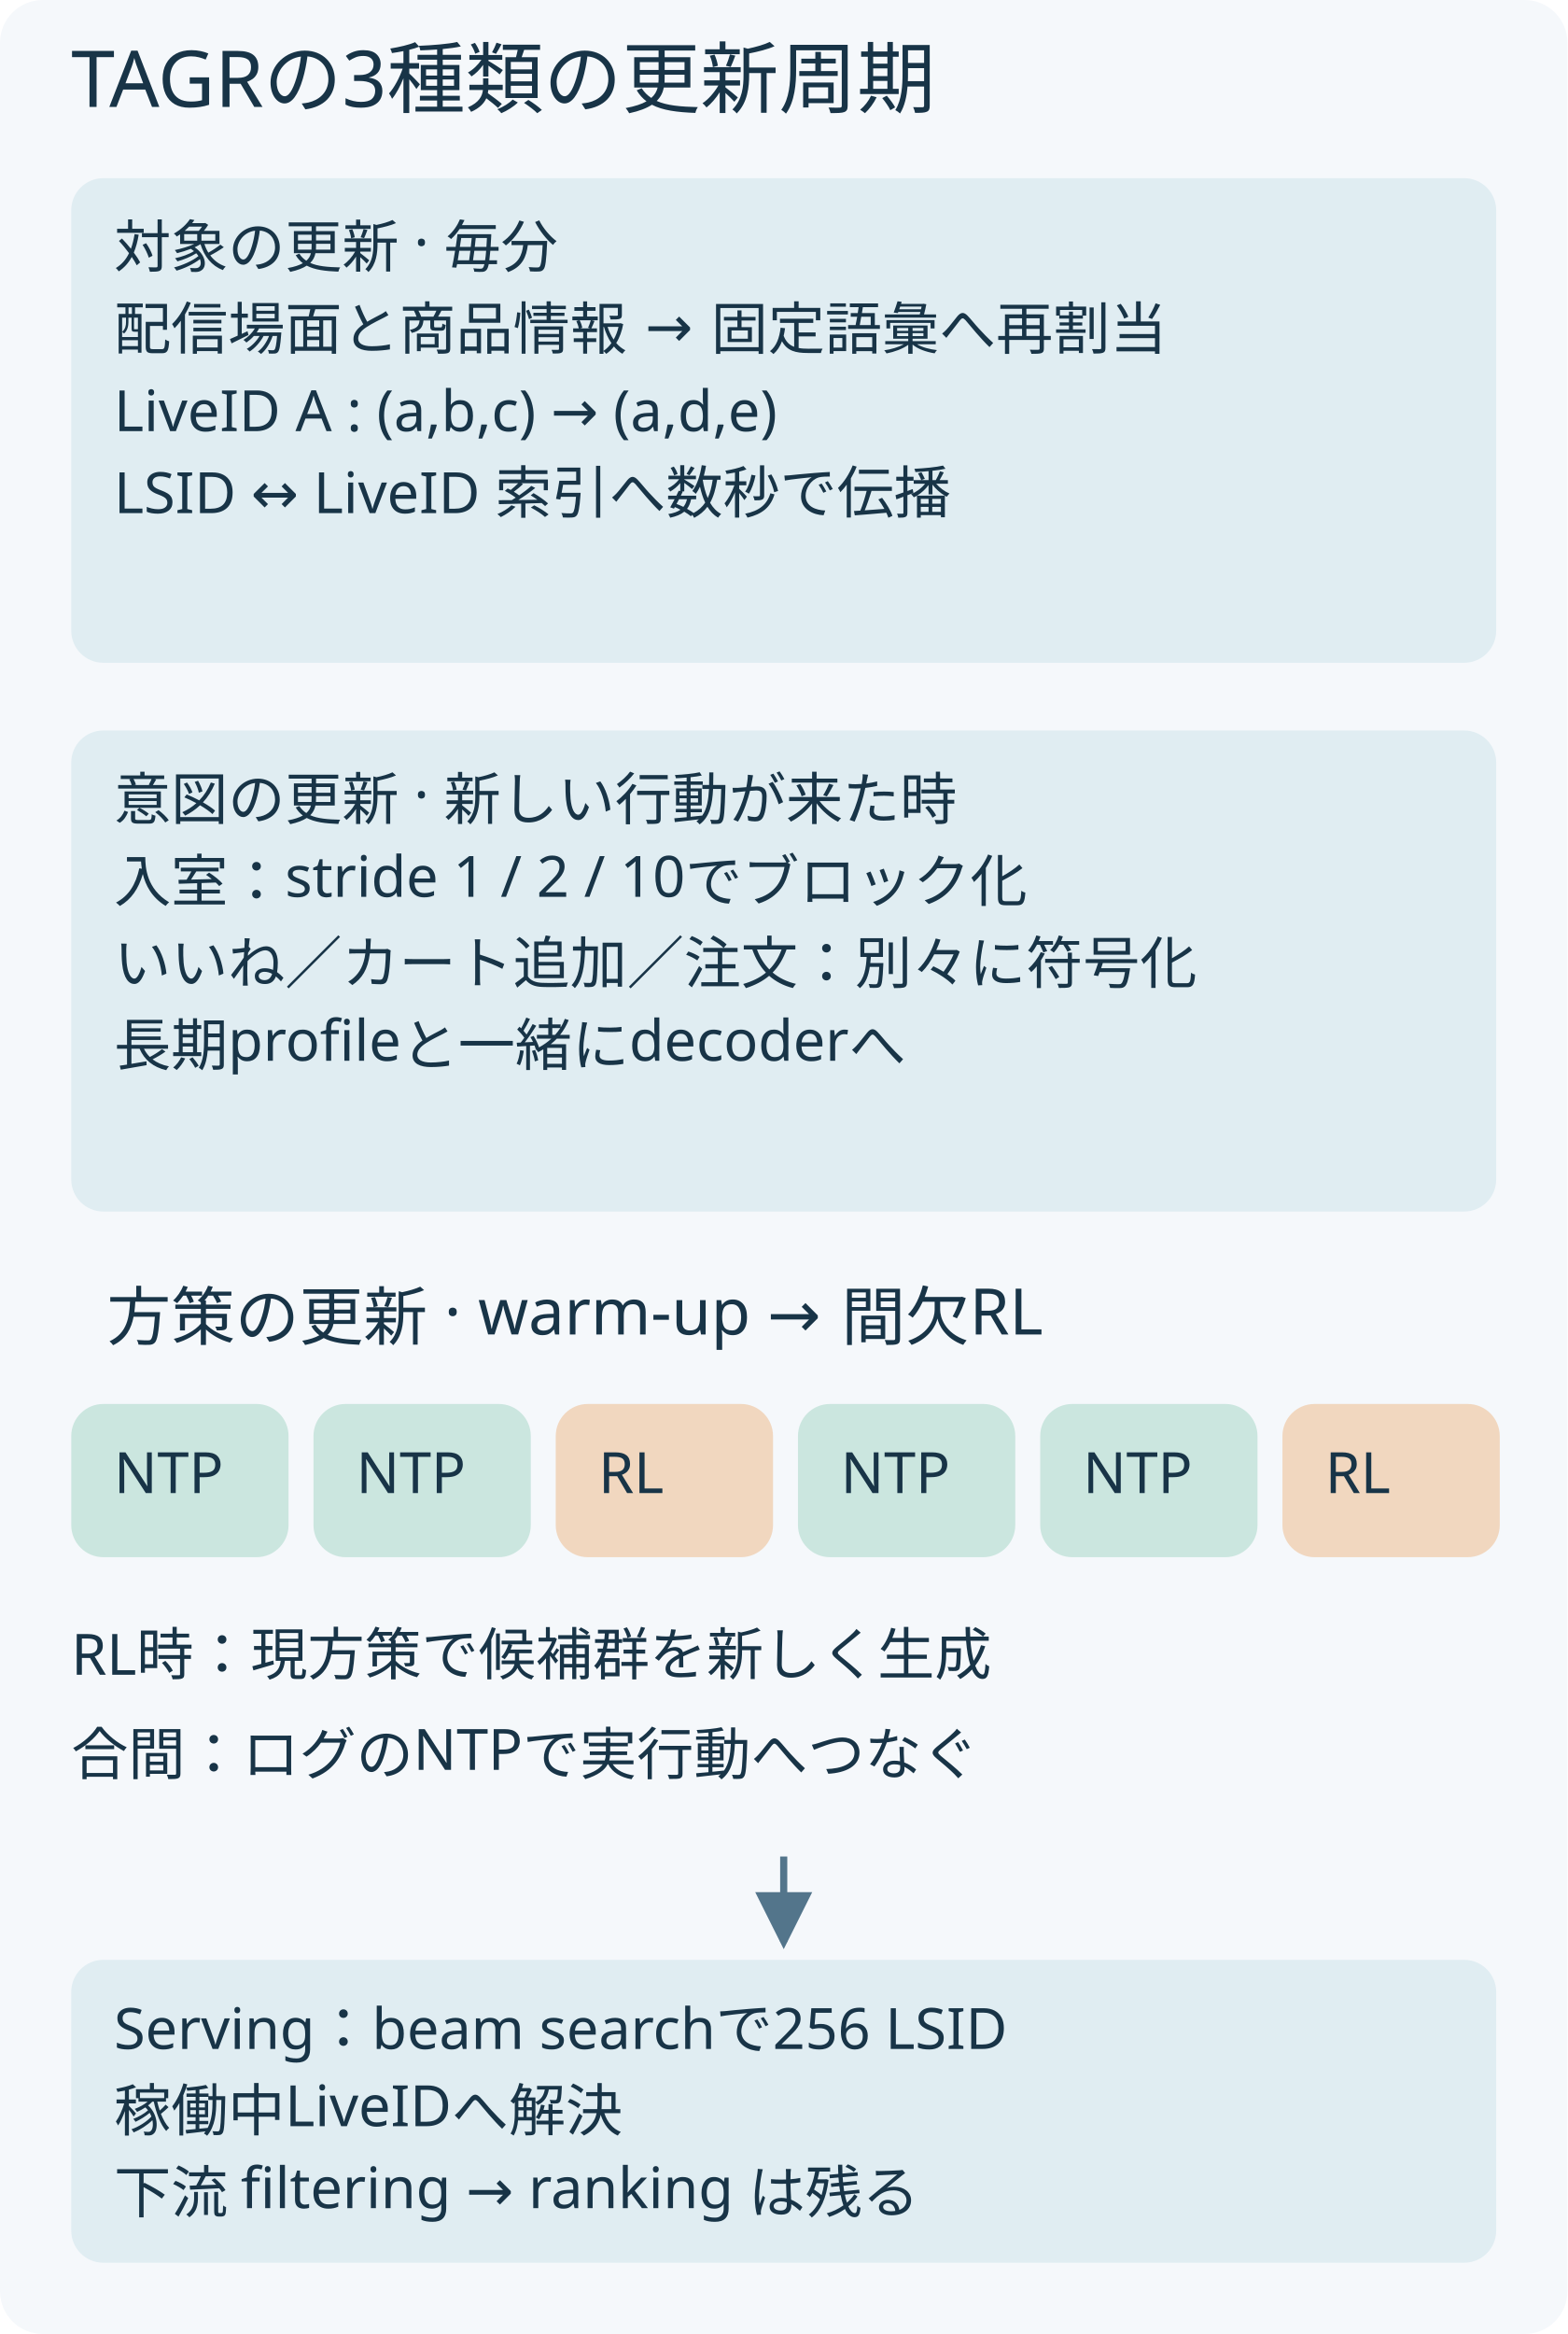
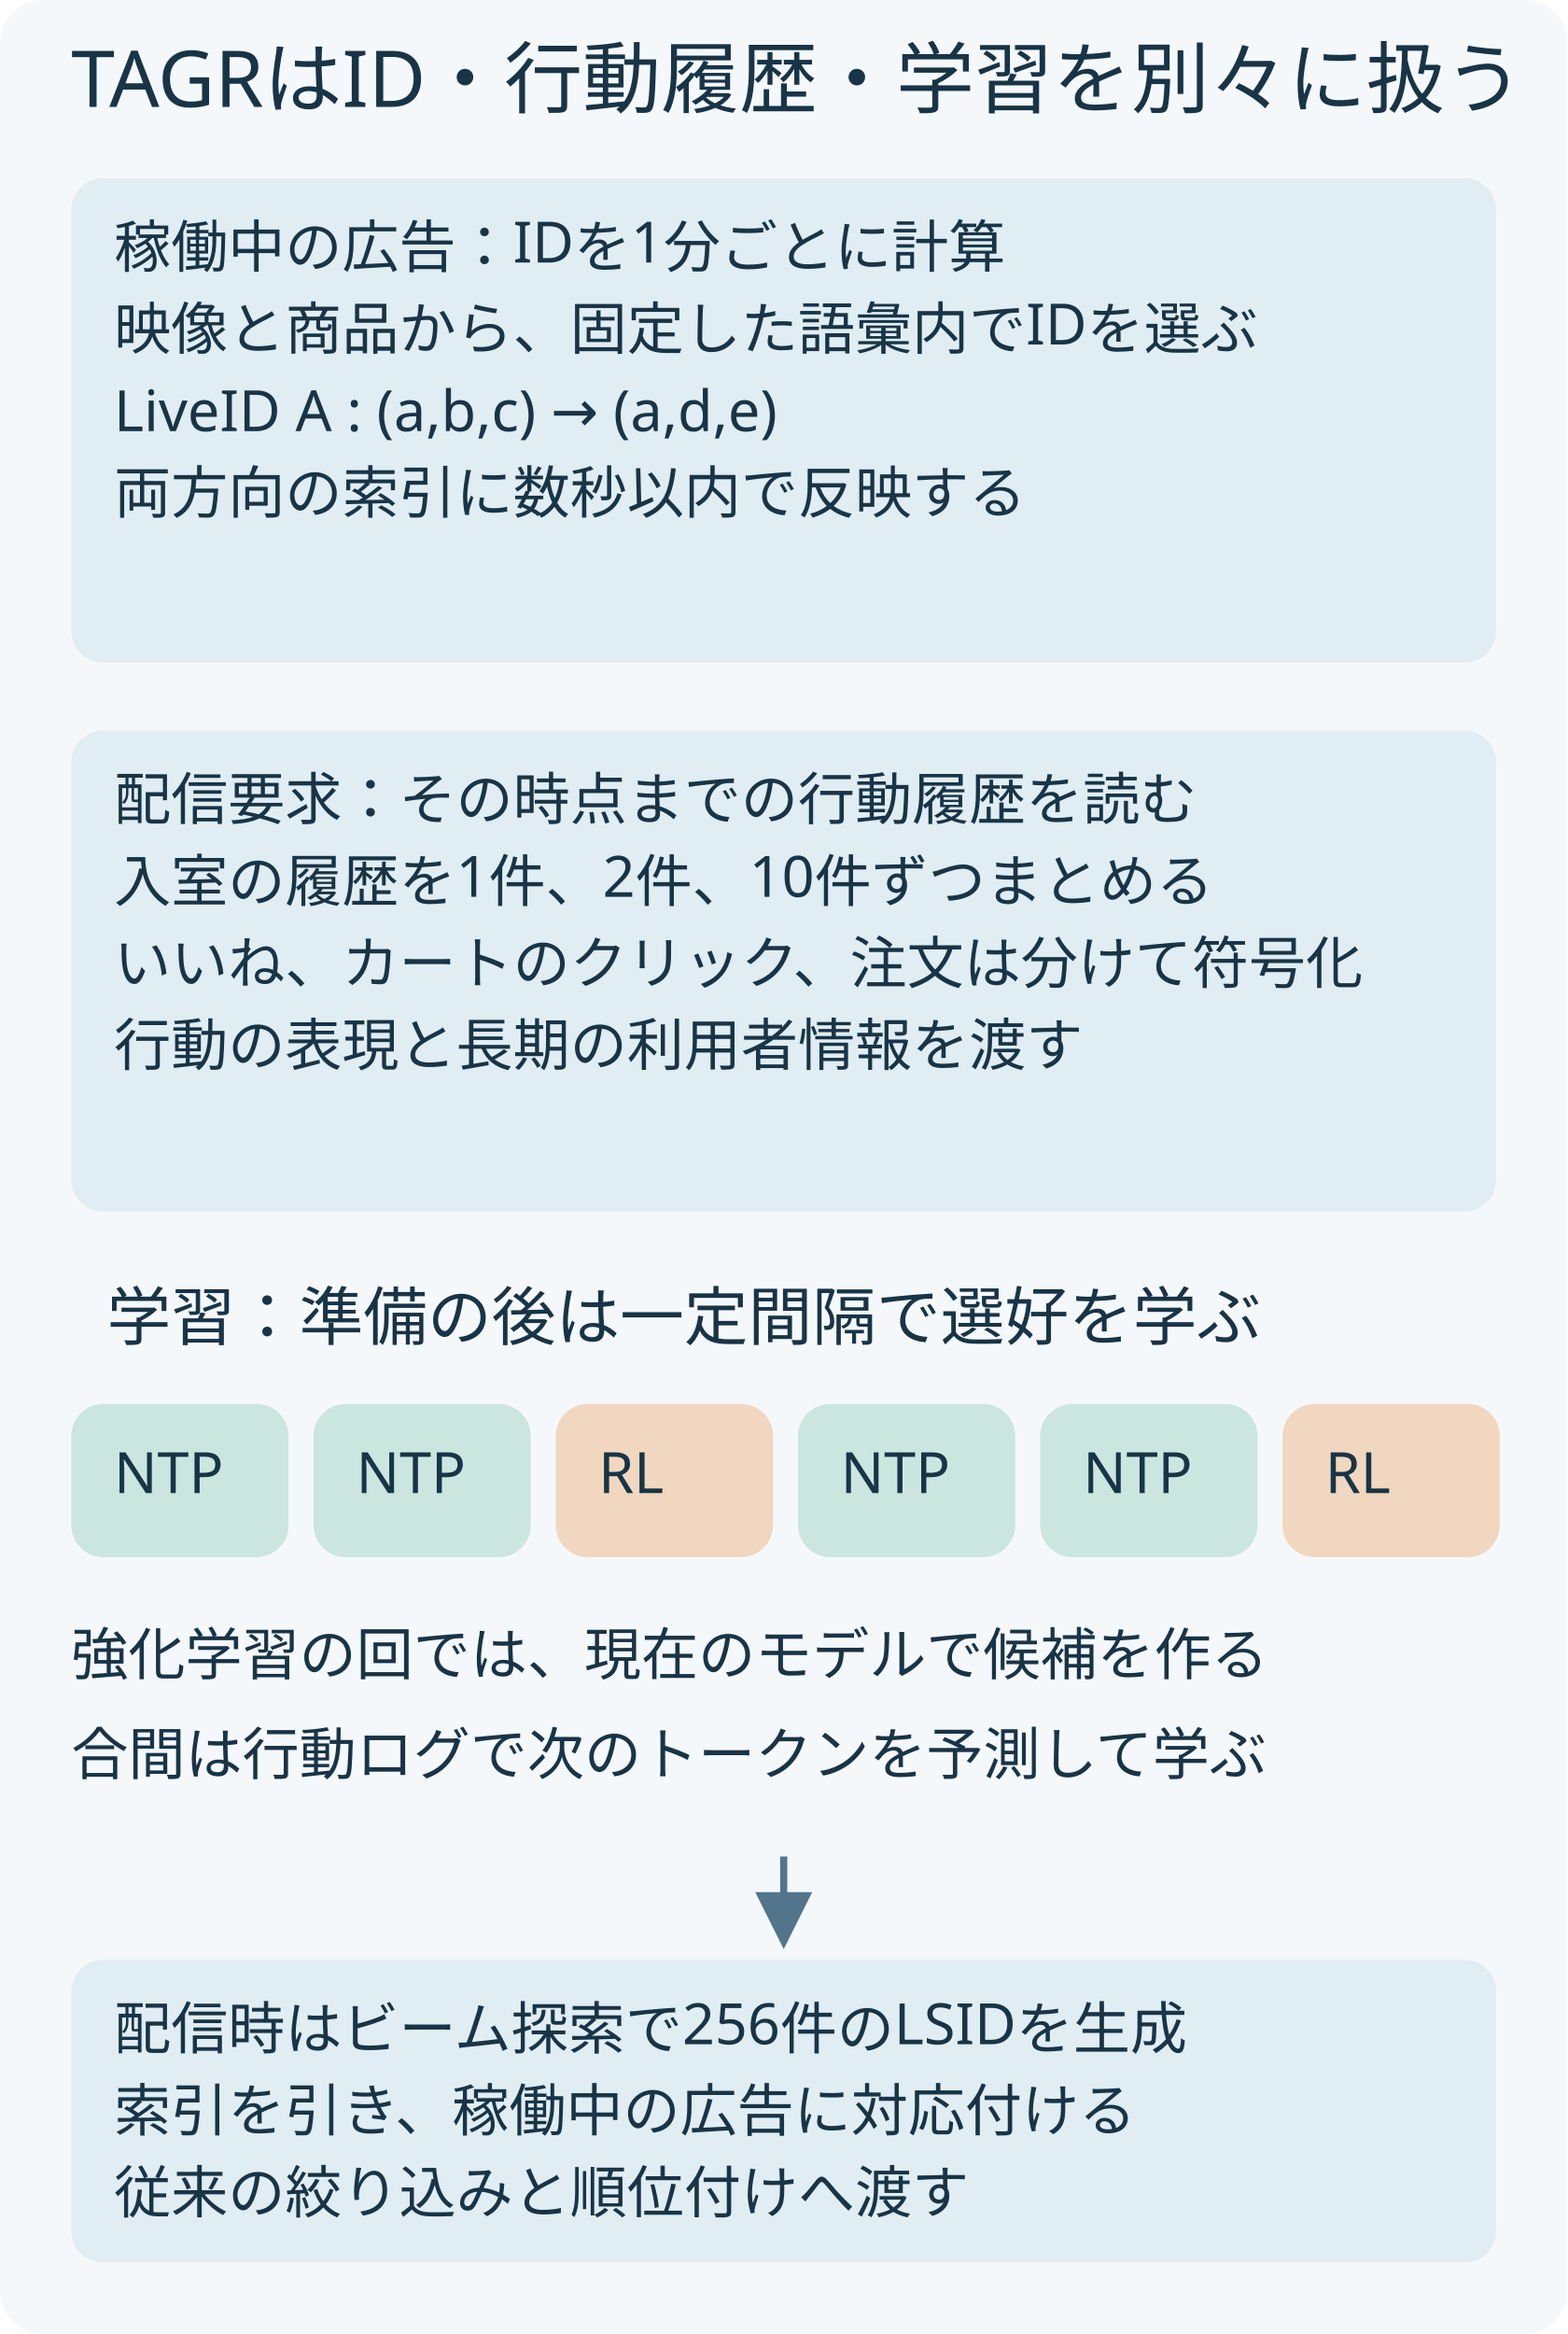
<svg xmlns="http://www.w3.org/2000/svg" viewBox="0 0 440 655" role="img" aria-labelledby="title">
  <defs>
    <marker id="arrow" markerWidth="8" markerHeight="8" refX="7" refY="4" orient="auto">
      <path d="M0 0L8 4L0 8" fill="#53758b" />
    </marker>
  </defs>
  <rect width="440" height="655" rx="12" fill="#f5f8fb" />
  <g font-family="sans-serif" fill="#183447">
-     <text x="20" y="30" font-size="22" fill="#183447">TAGRの3種類の更新周期</text>
+     <text x="20" y="30" font-size="22" fill="#183447">TAGRはID・行動履歴・学習を別々に扱う</text>
    <rect x="20" y="50" width="400" height="136" rx="9" fill="#e0edf2" />
-     <text x="32" y="75" font-size="16" fill="#183447">対象の更新 · 毎分</text>
-     <text x="32" y="98" font-size="16" fill="#183447">配信場面と商品情報 → 固定語彙へ再割当</text>
+     <text x="32" y="75" font-size="16" fill="#183447">稼働中の広告：IDを1分ごとに計算</text>
+     <text x="32" y="98" font-size="16" fill="#183447">映像と商品から、固定した語彙内でIDを選ぶ</text>
    <text x="32" y="121" font-size="16" fill="#183447">LiveID A : (a,b,c) → (a,d,e)</text>
-     <text x="32" y="144" font-size="16" fill="#183447">LSID ↔ LiveID 索引へ数秒で伝播</text>
+     <text x="32" y="144" font-size="16" fill="#183447">両方向の索引に数秒以内で反映する</text>
    <rect x="20" y="205" width="400" height="135" rx="9" fill="#e0edf2" />
-     <text x="32" y="230" font-size="16" fill="#183447">意図の更新 · 新しい行動が来た時</text>
-     <text x="32" y="253" font-size="16" fill="#183447">入室：stride 1 / 2 / 10でブロック化</text>
-     <text x="32" y="276" font-size="16" fill="#183447">いいね／カート追加／注文：別々に符号化</text>
-     <text x="32" y="299" font-size="16" fill="#183447">長期profileと一緒にdecoderへ</text>
-     <text x="30" y="376" font-size="18" fill="#183447">方策の更新 · warm-up → 間欠RL</text>
+     <text x="32" y="230" font-size="16" fill="#183447">配信要求：その時点までの行動履歴を読む</text>
+     <text x="32" y="253" font-size="16" fill="#183447">入室の履歴を1件、2件、10件ずつまとめる</text>
+     <text x="32" y="276" font-size="16" fill="#183447">いいね、カートのクリック、注文は分けて符号化</text>
+     <text x="32" y="299" font-size="16" fill="#183447">行動の表現と長期の利用者情報を渡す</text>
+     <text x="30" y="376" font-size="18" fill="#183447">学習：準備の後は一定間隔で選好を学ぶ</text>
    <rect x="20" y="394" width="61" height="43" rx="9" fill="#cbe6df" />
    <text x="32" y="419" font-size="16" fill="#183447">NTP</text>
    <rect x="88" y="394" width="61" height="43" rx="9" fill="#cbe6df" />
    <text x="100" y="419" font-size="16" fill="#183447">NTP</text>
    <rect x="156" y="394" width="61" height="43" rx="9" fill="#f1d7bf" />
    <text x="168" y="419" font-size="16" fill="#183447">RL</text>
    <rect x="224" y="394" width="61" height="43" rx="9" fill="#cbe6df" />
    <text x="236" y="419" font-size="16" fill="#183447">NTP</text>
    <rect x="292" y="394" width="61" height="43" rx="9" fill="#cbe6df" />
    <text x="304" y="419" font-size="16" fill="#183447">NTP</text>
    <rect x="360" y="394" width="61" height="43" rx="9" fill="#f1d7bf" />
    <text x="372" y="419" font-size="16" fill="#183447">RL</text>
-     <text x="20" y="470" font-size="16" fill="#183447">RL時：現方策で候補群を新しく生成</text>
-     <text x="20" y="498" font-size="16" fill="#183447">合間：ログのNTPで実行動へつなぐ</text>
+     <text x="20" y="470" font-size="16" fill="#183447">強化学習の回では、現在のモデルで候補を作る</text>
+     <text x="20" y="498" font-size="16" fill="#183447">合間は行動ログで次のトークンを予測して学ぶ</text>
    <path d="M220 521L220 545" stroke="#53758b" stroke-width="2" fill="none" marker-end="url(#arrow)" />
    <rect x="20" y="550" width="400" height="85" rx="9" fill="#e0edf2" />
-     <text x="32" y="575" font-size="16" fill="#183447">Serving：beam searchで256 LSID</text>
-     <text x="32" y="598" font-size="16" fill="#183447">稼働中LiveIDへ解決</text>
-     <text x="32" y="621" font-size="16" fill="#183447">下流 filtering → ranking は残る</text>
+     <text x="32" y="575" font-size="16" fill="#183447">配信時はビーム探索で256件のLSIDを生成</text>
+     <text x="32" y="598" font-size="16" fill="#183447">索引を引き、稼働中の広告に対応付ける</text>
+     <text x="32" y="621" font-size="16" fill="#183447">従来の絞り込みと順位付けへ渡す</text>
  </g>
</svg>
